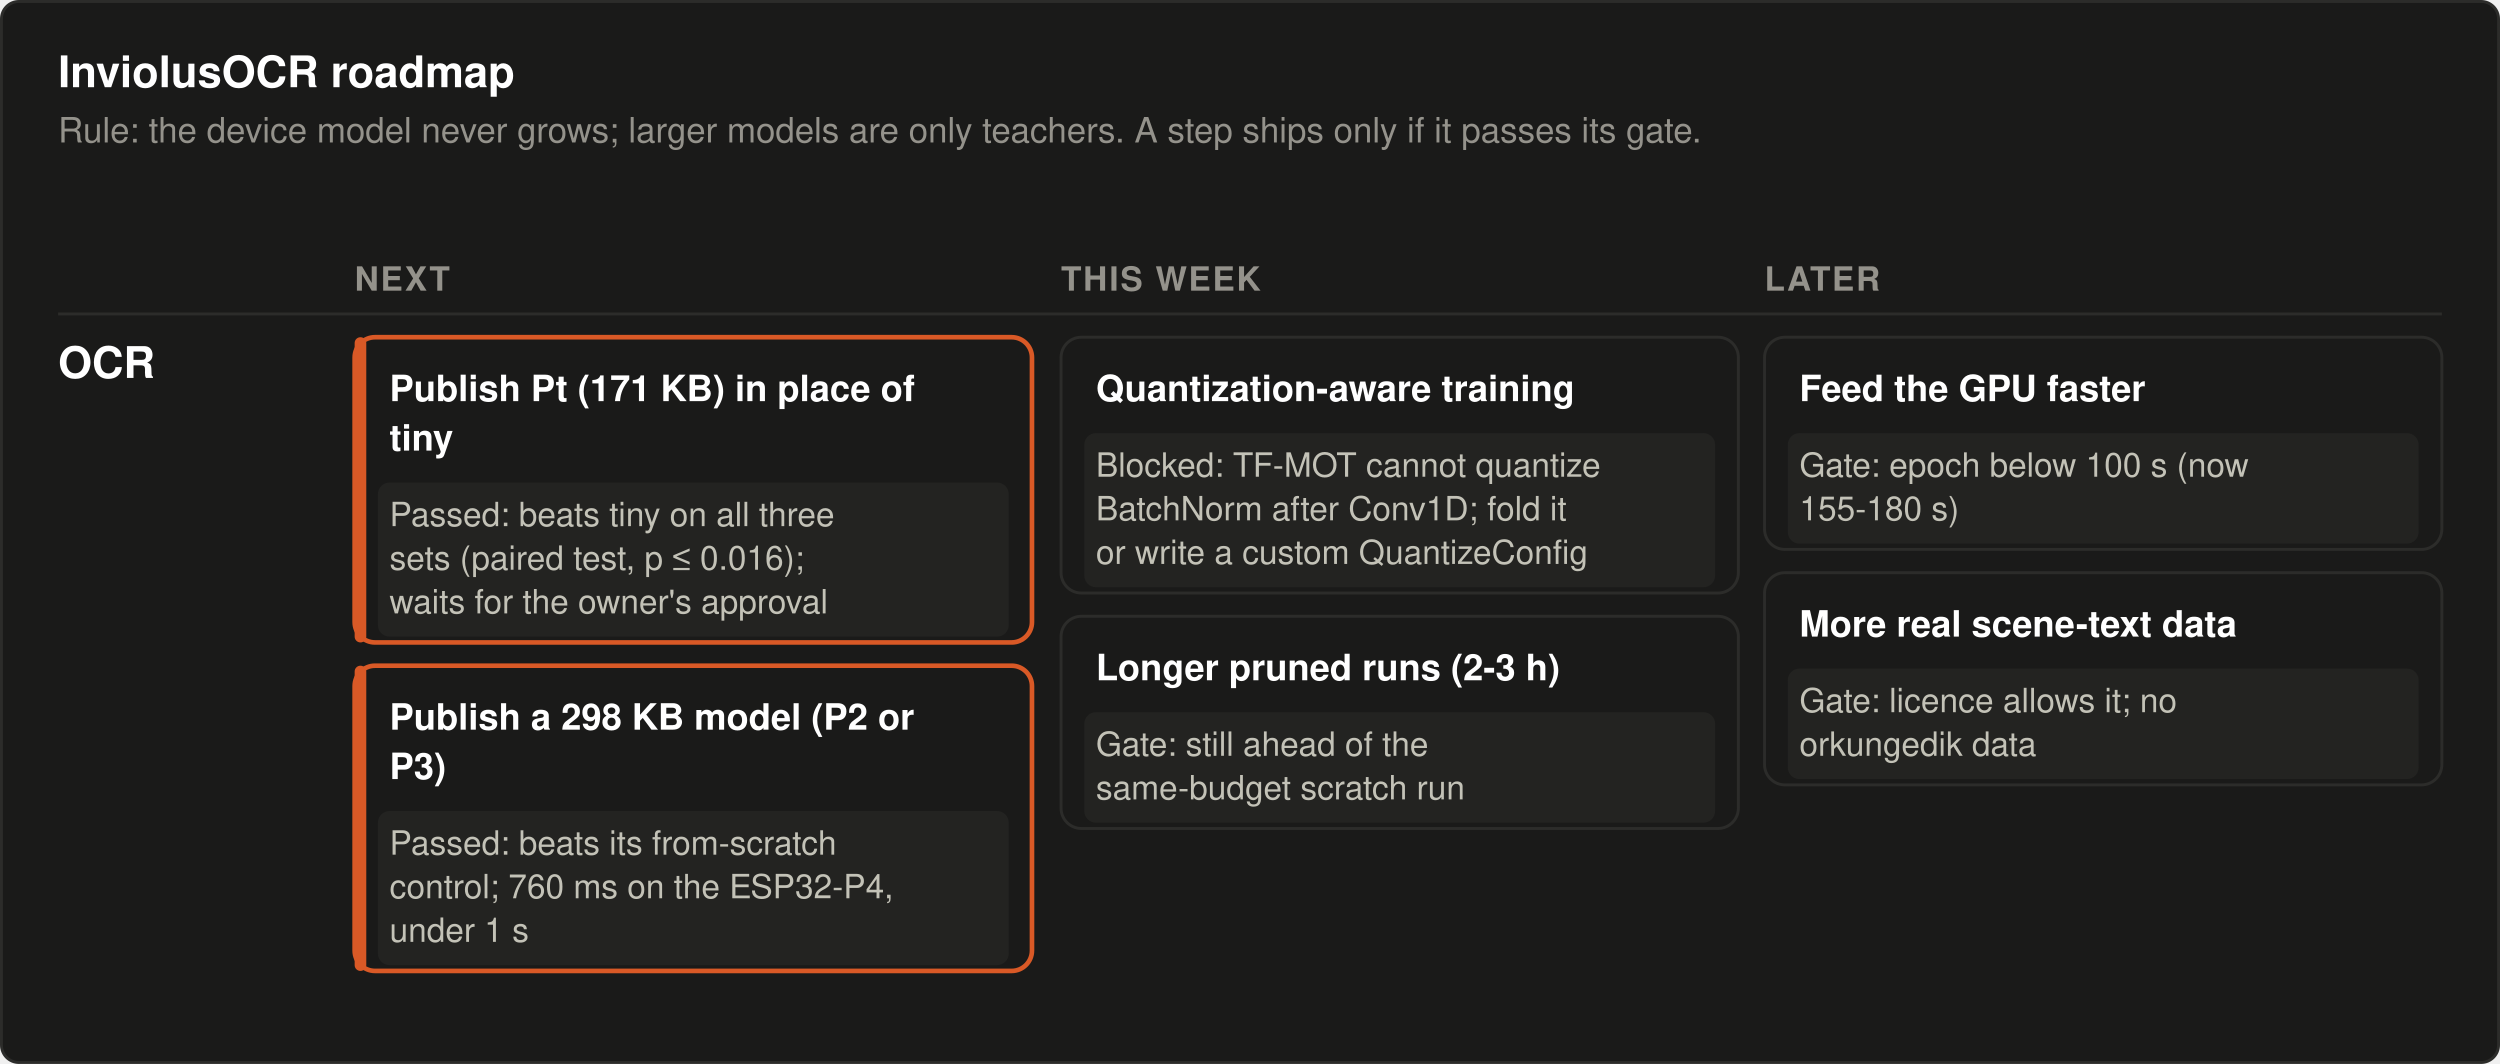
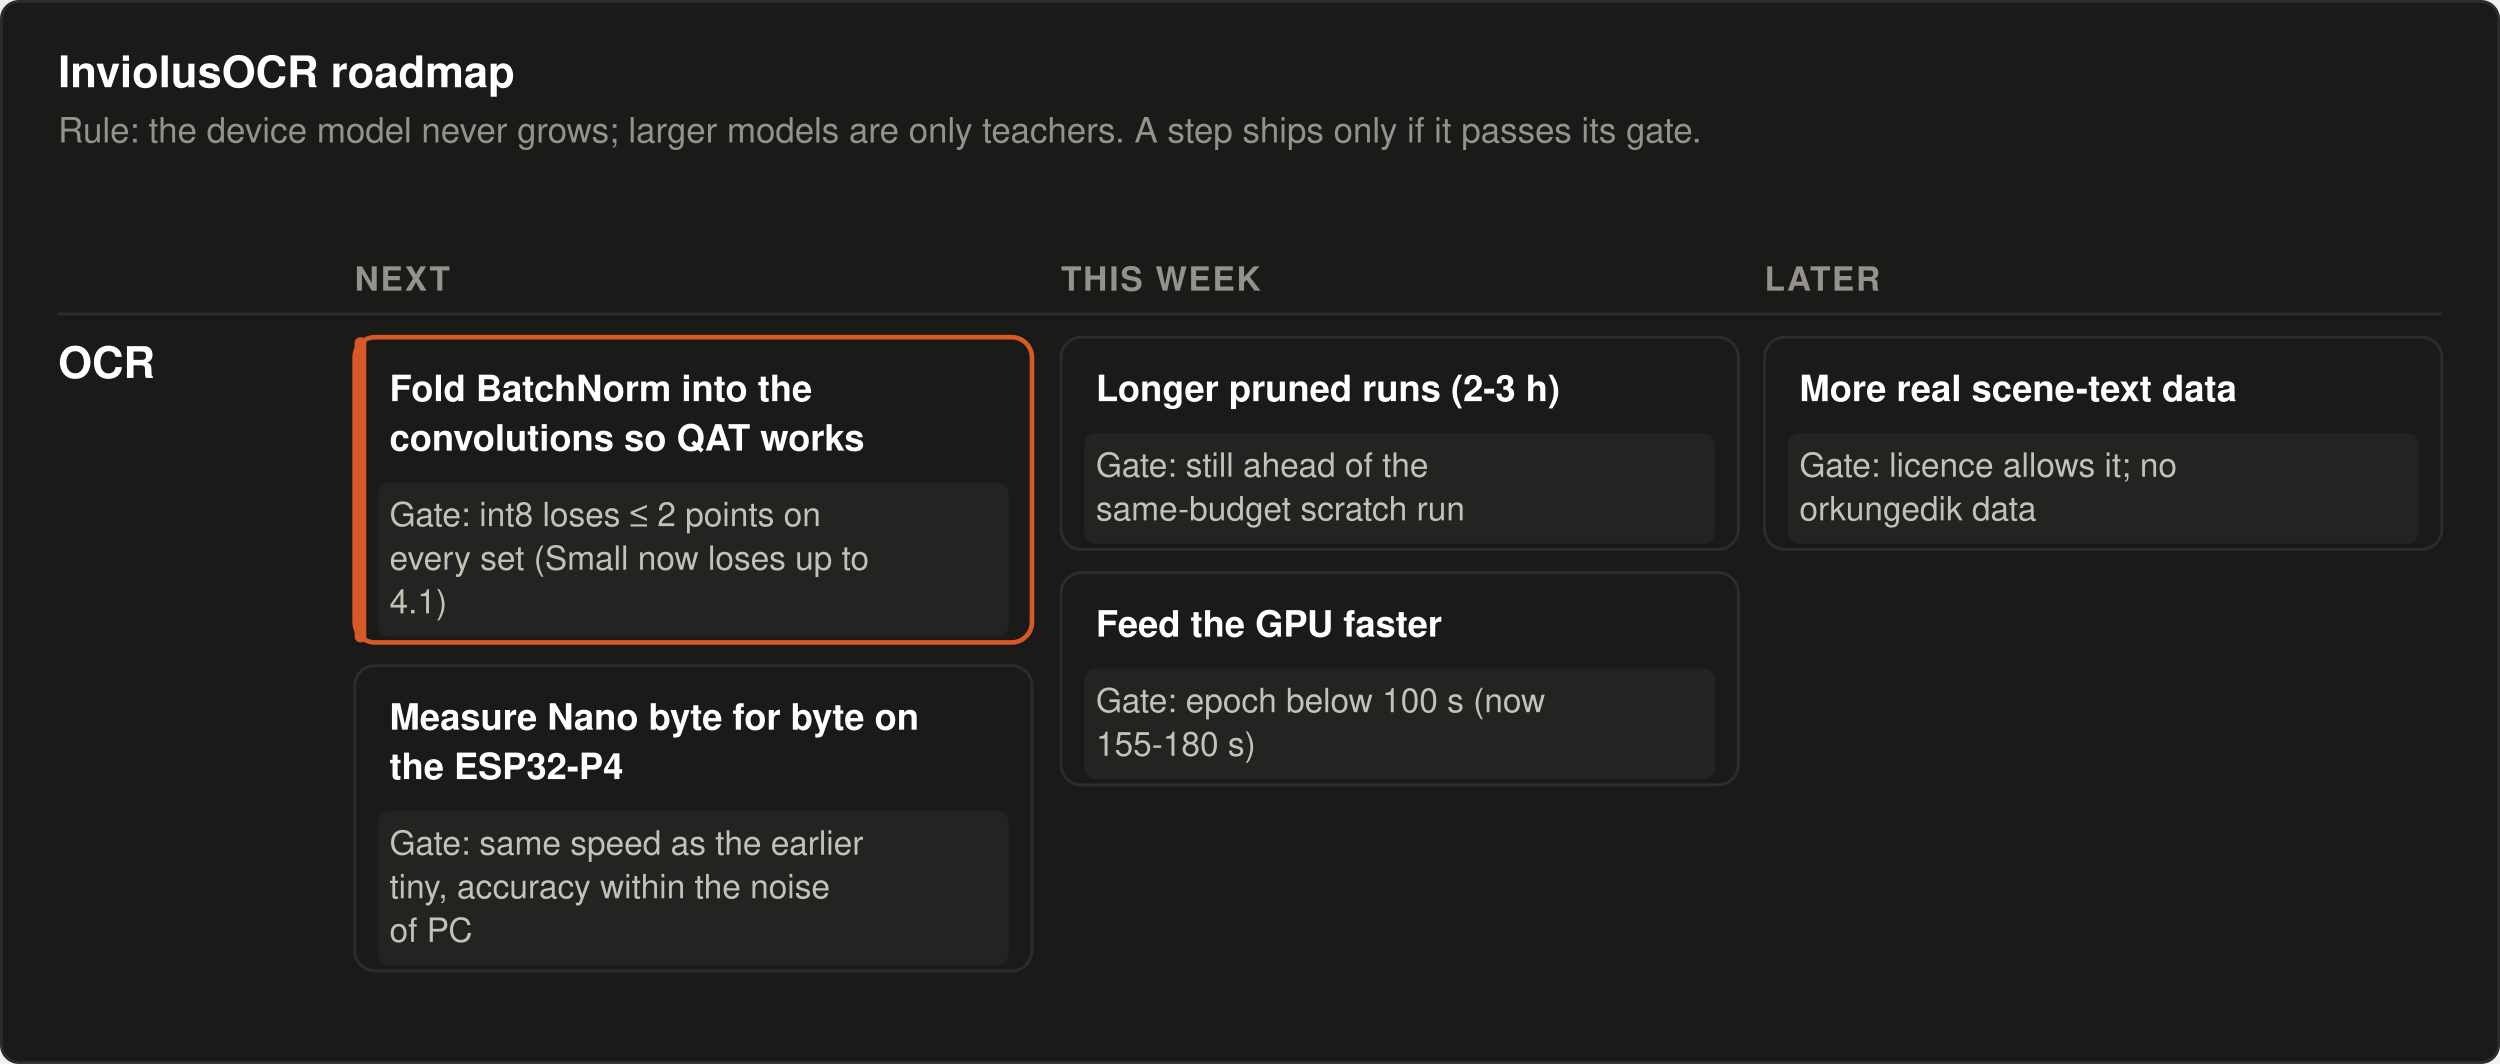
<svg xmlns="http://www.w3.org/2000/svg" viewBox="0 0 860 366" width="860" height="366" font-family="-apple-system, BlinkMacSystemFont, 'Segoe UI', Helvetica, Arial, sans-serif">
  <rect x="0.5" y="0.5" width="859" height="365" rx="6" fill="#1a1a19" stroke="#2c2c2a" />
  <text x="20" y="30" font-size="15" font-weight="600" fill="#ffffff">InviolusOCR roadmap</text>
  <text x="20" y="49" font-size="12" fill="#94928b">Rule: the device model never grows; larger models are only teachers. A step ships only if it passes its gate.</text>
  <text x="122" y="100" font-size="11.5" font-weight="600" letter-spacing="0.6" fill="#94928b">NEXT</text>
  <text x="365" y="100" font-size="11.5" font-weight="600" letter-spacing="0.6" fill="#94928b">THIS WEEK</text>
  <text x="607" y="100" font-size="11.5" font-weight="600" letter-spacing="0.6" fill="#94928b">LATER</text>
  <line x1="20" x2="840" y1="108" y2="108" stroke="#2c2c2a" />
  <text x="20" y="130" font-size="15" font-weight="700" fill="#ffffff">OCR</text>
  <rect x="122" y="116" width="233" height="105" rx="7" fill="#1a1a19" stroke="#d95926" stroke-width="1.6" />
  <rect x="122" y="116" width="4" height="105" rx="2" fill="#d95926" />
-   <text x="134" y="138" font-size="12.5" font-weight="600" fill="#ffffff">Publish Pt (171 KB) in place of</text>
-   <text x="134" y="155" font-size="12.5" font-weight="600" fill="#ffffff">tiny</text>
+   <text x="134" y="138" font-size="12.5" font-weight="600" fill="#ffffff">Fold BatchNorm into the</text>
+   <text x="134" y="155" font-size="12.5" font-weight="600" fill="#ffffff">convolutions so QAT works</text>
  <rect x="130" y="166" width="217" height="53" rx="4" fill="#232321" />
-   <text x="134" y="181" font-size="11.5" fill="#c3c2b7">Passed: beats tiny on all three</text>
-   <text x="134" y="196" font-size="11.5" fill="#c3c2b7">sets (paired test, p ≤ 0.016);</text>
-   <text x="134" y="211" font-size="11.5" fill="#c3c2b7">waits for the owner's approval</text>
-   <rect x="122" y="229" width="233" height="105" rx="7" fill="#1a1a19" stroke="#d95926" stroke-width="1.6" />
-   <rect x="122" y="229" width="4" height="105" rx="2" fill="#d95926" />
-   <text x="134" y="251" font-size="12.5" font-weight="600" fill="#ffffff">Publish a 298 KB model (P2 or</text>
-   <text x="134" y="268" font-size="12.5" font-weight="600" fill="#ffffff">P3)</text>
+   <text x="134" y="181" font-size="11.5" fill="#c3c2b7">Gate: int8 loses ≤ 2 points on</text>
+   <text x="134" y="196" font-size="11.5" fill="#c3c2b7">every set (Small now loses up to</text>
+   <text x="134" y="211" font-size="11.5" fill="#c3c2b7">4.1)</text>
+   <rect x="122" y="229" width="233" height="105" rx="7" fill="#1a1a19" stroke="#2c2c2a" stroke-width="1" />
+   <text x="134" y="251" font-size="12.5" font-weight="600" fill="#ffffff">Measure Nano byte for byte on</text>
+   <text x="134" y="268" font-size="12.5" font-weight="600" fill="#ffffff">the ESP32-P4</text>
  <rect x="130" y="279" width="217" height="53" rx="4" fill="#232321" />
-   <text x="134" y="294" font-size="11.5" fill="#c3c2b7">Passed: beats its from-scratch</text>
-   <text x="134" y="309" font-size="11.5" fill="#c3c2b7">control; 760 ms on the ESP32-P4,</text>
-   <text x="134" y="324" font-size="11.5" fill="#c3c2b7">under 1 s</text>
-   <rect x="365" y="116" width="233" height="88" rx="7" fill="#1a1a19" stroke="#2c2c2a" stroke-width="1" />
-   <text x="377" y="138" font-size="12.5" font-weight="600" fill="#ffffff">Quantization-aware training</text>
-   <rect x="373" y="149" width="217" height="53" rx="4" fill="#232321" />
-   <text x="377" y="164" font-size="11.5" fill="#c3c2b7">Blocked: TF-MOT cannot quantize</text>
-   <text x="377" y="179" font-size="11.5" fill="#c3c2b7">BatchNorm after Conv1D; fold it</text>
-   <text x="377" y="194" font-size="11.5" fill="#c3c2b7">or write a custom QuantizeConfig</text>
-   <rect x="365" y="212" width="233" height="73" rx="7" fill="#1a1a19" stroke="#2c2c2a" stroke-width="1" />
-   <text x="377" y="234" font-size="12.5" font-weight="600" fill="#ffffff">Longer pruned runs (2-3 h)</text>
-   <rect x="373" y="245" width="217" height="38" rx="4" fill="#232321" />
-   <text x="377" y="260" font-size="11.5" fill="#c3c2b7">Gate: still ahead of the</text>
-   <text x="377" y="275" font-size="11.5" fill="#c3c2b7">same-budget scratch run</text>
+   <text x="134" y="294" font-size="11.5" fill="#c3c2b7">Gate: same speed as the earlier</text>
+   <text x="134" y="309" font-size="11.5" fill="#c3c2b7">tiny, accuracy within the noise</text>
+   <text x="134" y="324" font-size="11.5" fill="#c3c2b7">of PC</text>
+   <rect x="365" y="116" width="233" height="73" rx="7" fill="#1a1a19" stroke="#2c2c2a" stroke-width="1" />
+   <text x="377" y="138" font-size="12.5" font-weight="600" fill="#ffffff">Longer pruned runs (2-3 h)</text>
+   <rect x="373" y="149" width="217" height="38" rx="4" fill="#232321" />
+   <text x="377" y="164" font-size="11.5" fill="#c3c2b7">Gate: still ahead of the</text>
+   <text x="377" y="179" font-size="11.5" fill="#c3c2b7">same-budget scratch run</text>
+   <rect x="365" y="197" width="233" height="73" rx="7" fill="#1a1a19" stroke="#2c2c2a" stroke-width="1" />
+   <text x="377" y="219" font-size="12.5" font-weight="600" fill="#ffffff">Feed the GPU faster</text>
+   <rect x="373" y="230" width="217" height="38" rx="4" fill="#232321" />
+   <text x="377" y="245" font-size="11.5" fill="#c3c2b7">Gate: epoch below 100 s (now</text>
+   <text x="377" y="260" font-size="11.5" fill="#c3c2b7">155-180 s)</text>
  <rect x="607" y="116" width="233" height="73" rx="7" fill="#1a1a19" stroke="#2c2c2a" stroke-width="1" />
-   <text x="619" y="138" font-size="12.5" font-weight="600" fill="#ffffff">Feed the GPU faster</text>
+   <text x="619" y="138" font-size="12.5" font-weight="600" fill="#ffffff">More real scene-text data</text>
  <rect x="615" y="149" width="217" height="38" rx="4" fill="#232321" />
-   <text x="619" y="164" font-size="11.5" fill="#c3c2b7">Gate: epoch below 100 s (now</text>
-   <text x="619" y="179" font-size="11.5" fill="#c3c2b7">155-180 s)</text>
-   <rect x="607" y="197" width="233" height="73" rx="7" fill="#1a1a19" stroke="#2c2c2a" stroke-width="1" />
-   <text x="619" y="219" font-size="12.5" font-weight="600" fill="#ffffff">More real scene-text data</text>
-   <rect x="615" y="230" width="217" height="38" rx="4" fill="#232321" />
-   <text x="619" y="245" font-size="11.5" fill="#c3c2b7">Gate: licence allows it; no</text>
-   <text x="619" y="260" font-size="11.5" fill="#c3c2b7">orkungedik data</text>
+   <text x="619" y="164" font-size="11.5" fill="#c3c2b7">Gate: licence allows it; no</text>
+   <text x="619" y="179" font-size="11.5" fill="#c3c2b7">orkungedik data</text>
</svg>
